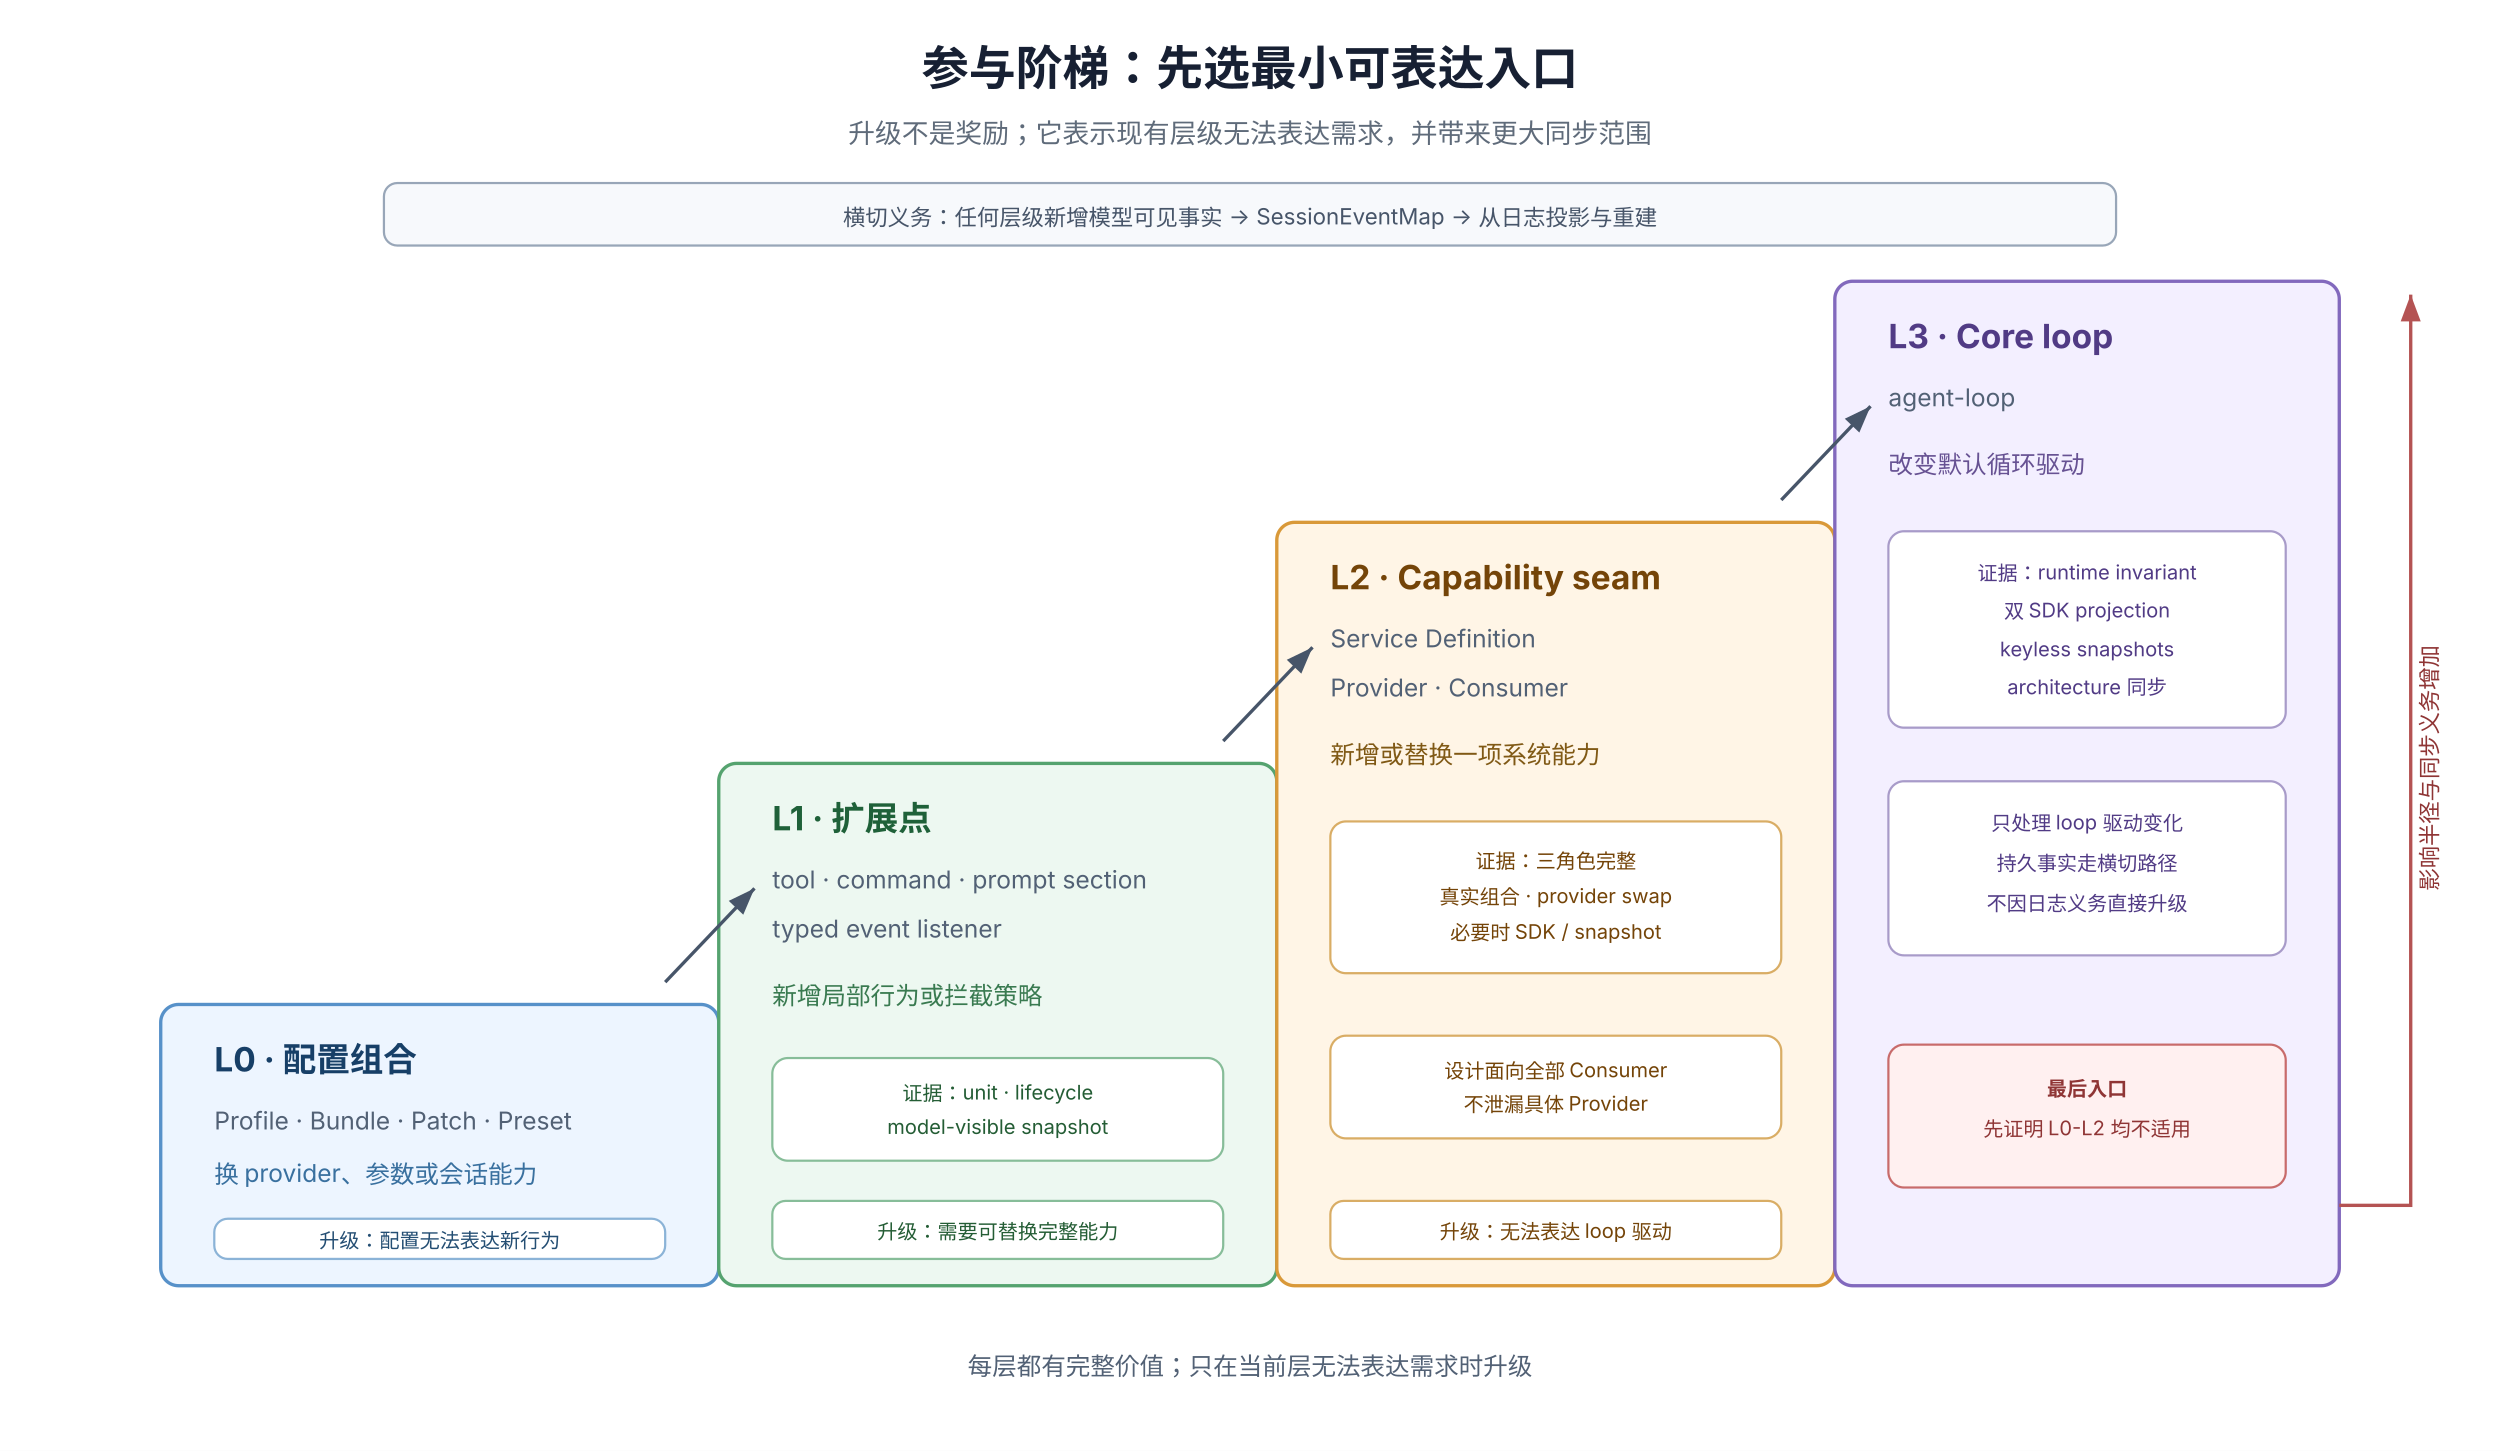
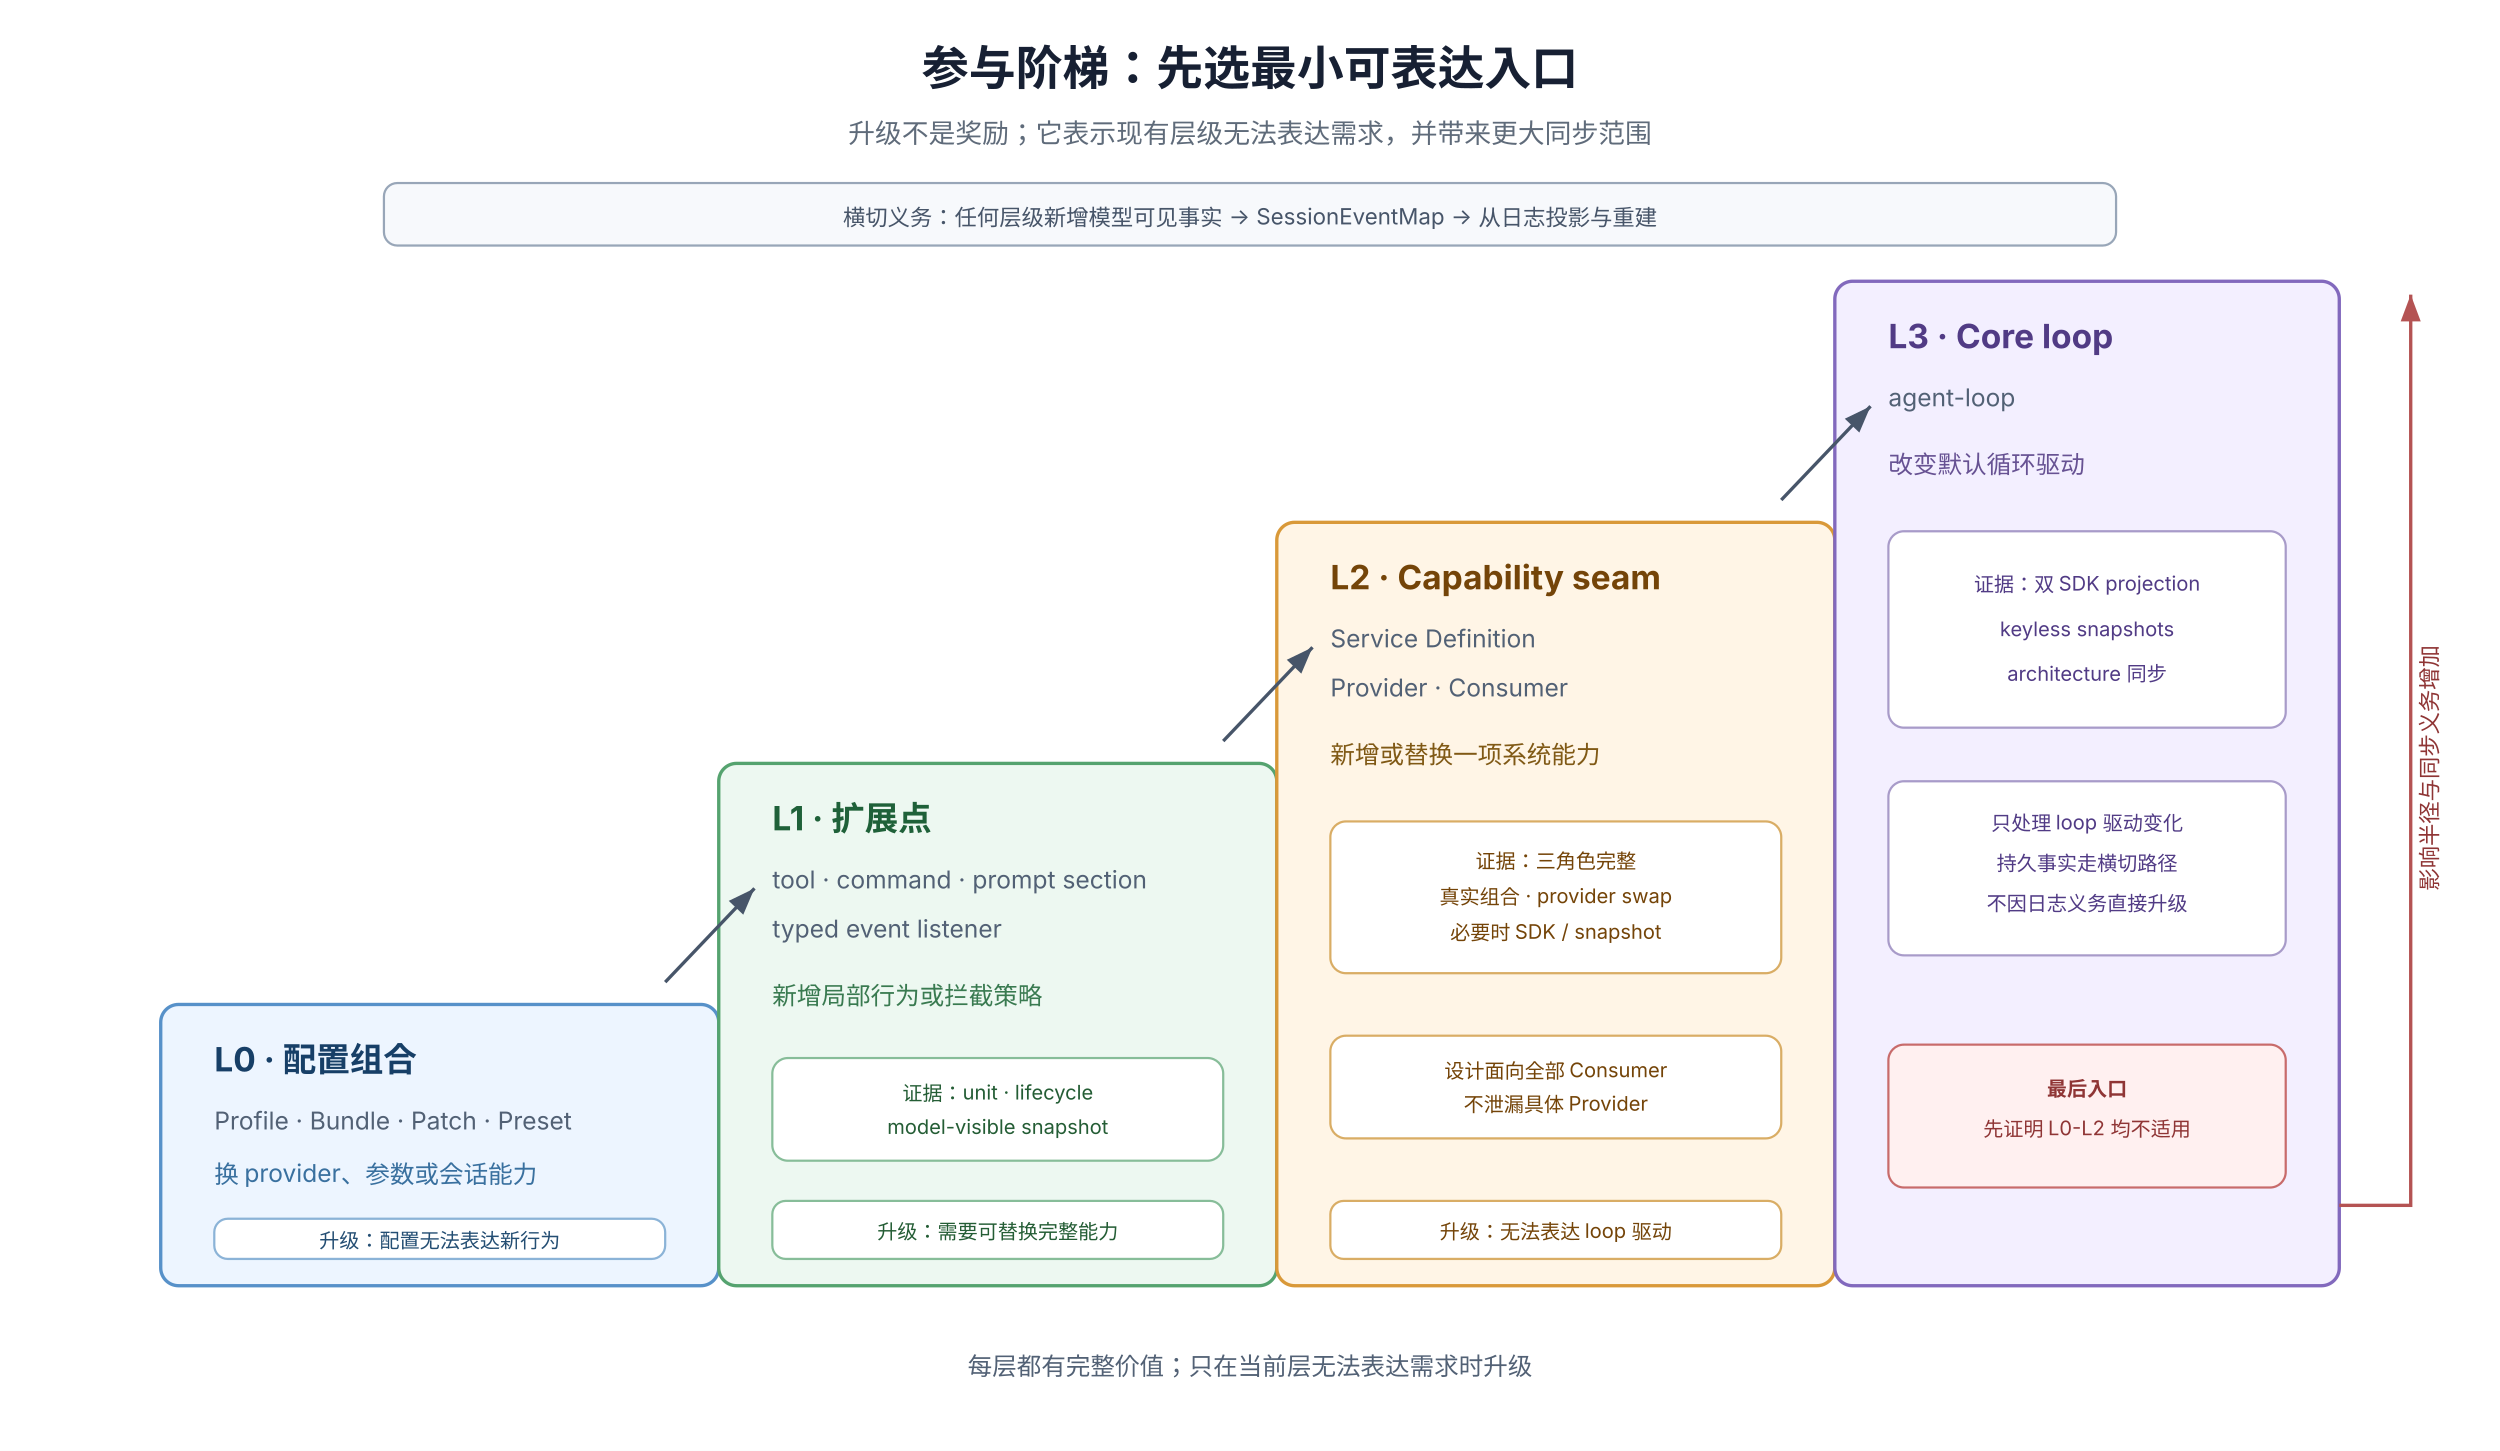
<svg xmlns="http://www.w3.org/2000/svg" width="1120" height="650" viewBox="0 0 1120 650" role="img" aria-labelledby="title desc" font-family="system-ui, -apple-system, 'PingFang SC', 'Noto Sans SC', sans-serif">
  <defs>
    <marker id="arrow" markerWidth="8" markerHeight="6" refX="8" refY="3" orient="auto">
      <path d="M0 0 L8 3 L0 6 Z" fill="#475569" />
    </marker>
    <marker id="arrow-red" markerWidth="8" markerHeight="6" refX="8" refY="3" orient="auto">
      <path d="M0 0 L8 3 L0 6 Z" fill="#b45353" />
    </marker>
  </defs>
  <rect width="1120" height="650" fill="#ffffff" />
  <text x="560" y="38" text-anchor="middle" font-size="21" font-weight="700" fill="#172033">参与阶梯：先选最小可表达入口</text>
  <text x="560" y="64" text-anchor="middle" font-size="12" fill="#5f6b7a">升级不是奖励；它表示现有层级无法表达需求，并带来更大同步范围</text>
  <rect x="172" y="82" width="776" height="28" rx="6" fill="#f7f9fc" stroke="#98a6b8" />
  <text x="560" y="101" text-anchor="middle" font-size="10" fill="#475569">横切义务：任何层级新增模型可见事实 → SessionEventMap → 从日志投影与重建</text>
  <rect x="72" y="450" width="250" height="126" rx="8" fill="#edf5ff" stroke="#5791c9" stroke-width="1.5" />
  <text x="96" y="480" font-size="15" font-weight="700" fill="#173f67">L0 · 配置组合</text>
  <text x="96" y="506" font-size="11" fill="#526175">Profile · Bundle · Patch · Preset</text>
  <text x="96" y="530" font-size="11" fill="#39709f">换 provider、参数或会话能力</text>
  <rect x="96" y="546" width="202" height="18" rx="6" fill="#ffffff" stroke="#8bb3d7" />
  <text x="197" y="559" text-anchor="middle" font-size="9" fill="#244e73">升级：配置无法表达新行为</text>
  <rect x="322" y="342" width="250" height="234" rx="8" fill="#edf8f1" stroke="#55a36f" stroke-width="1.5" />
  <text x="346" y="372" font-size="15" font-weight="700" fill="#1f6139">L1 · 扩展点</text>
  <text x="346" y="398" font-size="11" fill="#526175">tool · command · prompt section</text>
  <text x="346" y="420" font-size="11" fill="#526175">typed event listener</text>
  <text x="346" y="450" font-size="11" fill="#397a50">新增局部行为或拦截策略</text>
  <rect x="346" y="474" width="202" height="46" rx="7" fill="#ffffff" stroke="#87bd99" />
  <text x="447" y="493" text-anchor="middle" font-size="9" fill="#245d35">证据：unit · lifecycle</text>
  <text x="447" y="508" text-anchor="middle" font-size="9" fill="#245d35">model-visible snapshot</text>
  <rect x="346" y="538" width="202" height="26" rx="6" fill="#ffffff" stroke="#87bd99" />
  <text x="447" y="555" text-anchor="middle" font-size="9" fill="#245d35">升级：需要可替换完整能力</text>
  <rect x="572" y="234" width="250" height="342" rx="8" fill="#fff5e6" stroke="#d99939" stroke-width="1.5" />
  <text x="596" y="264" font-size="15" font-weight="700" fill="#744408">L2 · Capability seam</text>
  <text x="596" y="290" font-size="11" fill="#526175">Service Definition</text>
  <text x="596" y="312" font-size="11" fill="#526175">Provider · Consumer</text>
  <text x="596" y="342" font-size="11" fill="#805915">新增或替换一项系统能力</text>
  <rect x="596" y="368" width="202" height="68" rx="7" fill="#ffffff" stroke="#d9ad65" />
  <text x="697" y="389" text-anchor="middle" font-size="9" fill="#744408">证据：三角色完整</text>
  <text x="697" y="405" text-anchor="middle" font-size="9" fill="#744408">真实组合 · provider swap</text>
  <text x="697" y="421" text-anchor="middle" font-size="9" fill="#744408">必要时 SDK / snapshot</text>
  <rect x="596" y="464" width="202" height="46" rx="7" fill="#ffffff" stroke="#d9ad65" />
  <text x="697" y="483" text-anchor="middle" font-size="9" fill="#744408">设计面向全部 Consumer</text>
  <text x="697" y="498" text-anchor="middle" font-size="9" fill="#744408">不泄漏具体 Provider</text>
  <rect x="596" y="538" width="202" height="26" rx="6" fill="#ffffff" stroke="#d9ad65" />
  <text x="697" y="555" text-anchor="middle" font-size="9" fill="#744408">升级：无法表达 loop 驱动</text>
  <rect x="822" y="126" width="226" height="450" rx="8" fill="#f3efff" stroke="#8269bd" stroke-width="1.5" />
  <text x="846" y="156" font-size="15" font-weight="700" fill="#513b85">L3 · Core loop</text>
  <text x="846" y="182" font-size="11" fill="#526175">agent-loop</text>
  <text x="846" y="212" font-size="11" fill="#675293">改变默认循环驱动</text>
  <rect x="846" y="238" width="178" height="88" rx="7" fill="#ffffff" stroke="#a89bc9" />
-   <text x="935" y="260" text-anchor="middle" font-size="9" fill="#513b85">证据：runtime invariant</text>
-   <text x="935" y="277" text-anchor="middle" font-size="9" fill="#513b85">双 SDK projection</text>
-   <text x="935" y="294" text-anchor="middle" font-size="9" fill="#513b85">keyless snapshots</text>
-   <text x="935" y="311" text-anchor="middle" font-size="9" fill="#513b85">architecture 同步</text>
+   <text x="935" y="265" text-anchor="middle" font-size="9" fill="#513b85">证据：双 SDK projection</text>
+   <text x="935" y="285" text-anchor="middle" font-size="9" fill="#513b85">keyless snapshots</text>
+   <text x="935" y="305" text-anchor="middle" font-size="9" fill="#513b85">architecture 同步</text>
  <rect x="846" y="350" width="178" height="78" rx="7" fill="#ffffff" stroke="#a89bc9" />
  <text x="935" y="372" text-anchor="middle" font-size="9" fill="#513b85">只处理 loop 驱动变化</text>
  <text x="935" y="390" text-anchor="middle" font-size="9" fill="#513b85">持久事实走横切路径</text>
  <text x="935" y="408" text-anchor="middle" font-size="9" fill="#513b85">不因日志义务直接升级</text>
  <rect x="846" y="468" width="178" height="64" rx="7" fill="#fff0f0" stroke="#c86b6b" />
  <text x="935" y="491" text-anchor="middle" font-size="9" font-weight="700" fill="#8f3535">最后入口</text>
  <text x="935" y="509" text-anchor="middle" font-size="9" fill="#8f3535">先证明 L0-L2 均不适用</text>
  <path d="M298 440 L338 398" fill="none" stroke="#475569" stroke-width="1.5" marker-end="url(#arrow)" />
  <path d="M548 332 L588 290" fill="none" stroke="#475569" stroke-width="1.5" marker-end="url(#arrow)" />
  <path d="M798 224 L838 182" fill="none" stroke="#475569" stroke-width="1.5" marker-end="url(#arrow)" />
  <path d="M1048 540 H1080 V132" fill="none" stroke="#b45353" stroke-width="1.5" marker-end="url(#arrow-red)" />
  <text x="1092" y="344" text-anchor="middle" font-size="10" fill="#8f3535" transform="rotate(-90 1092 344)">影响半径与同步义务增加</text>
  <text x="560" y="616" text-anchor="middle" font-size="11" fill="#526175">每层都有完整价值；只在当前层无法表达需求时升级</text>
</svg>
